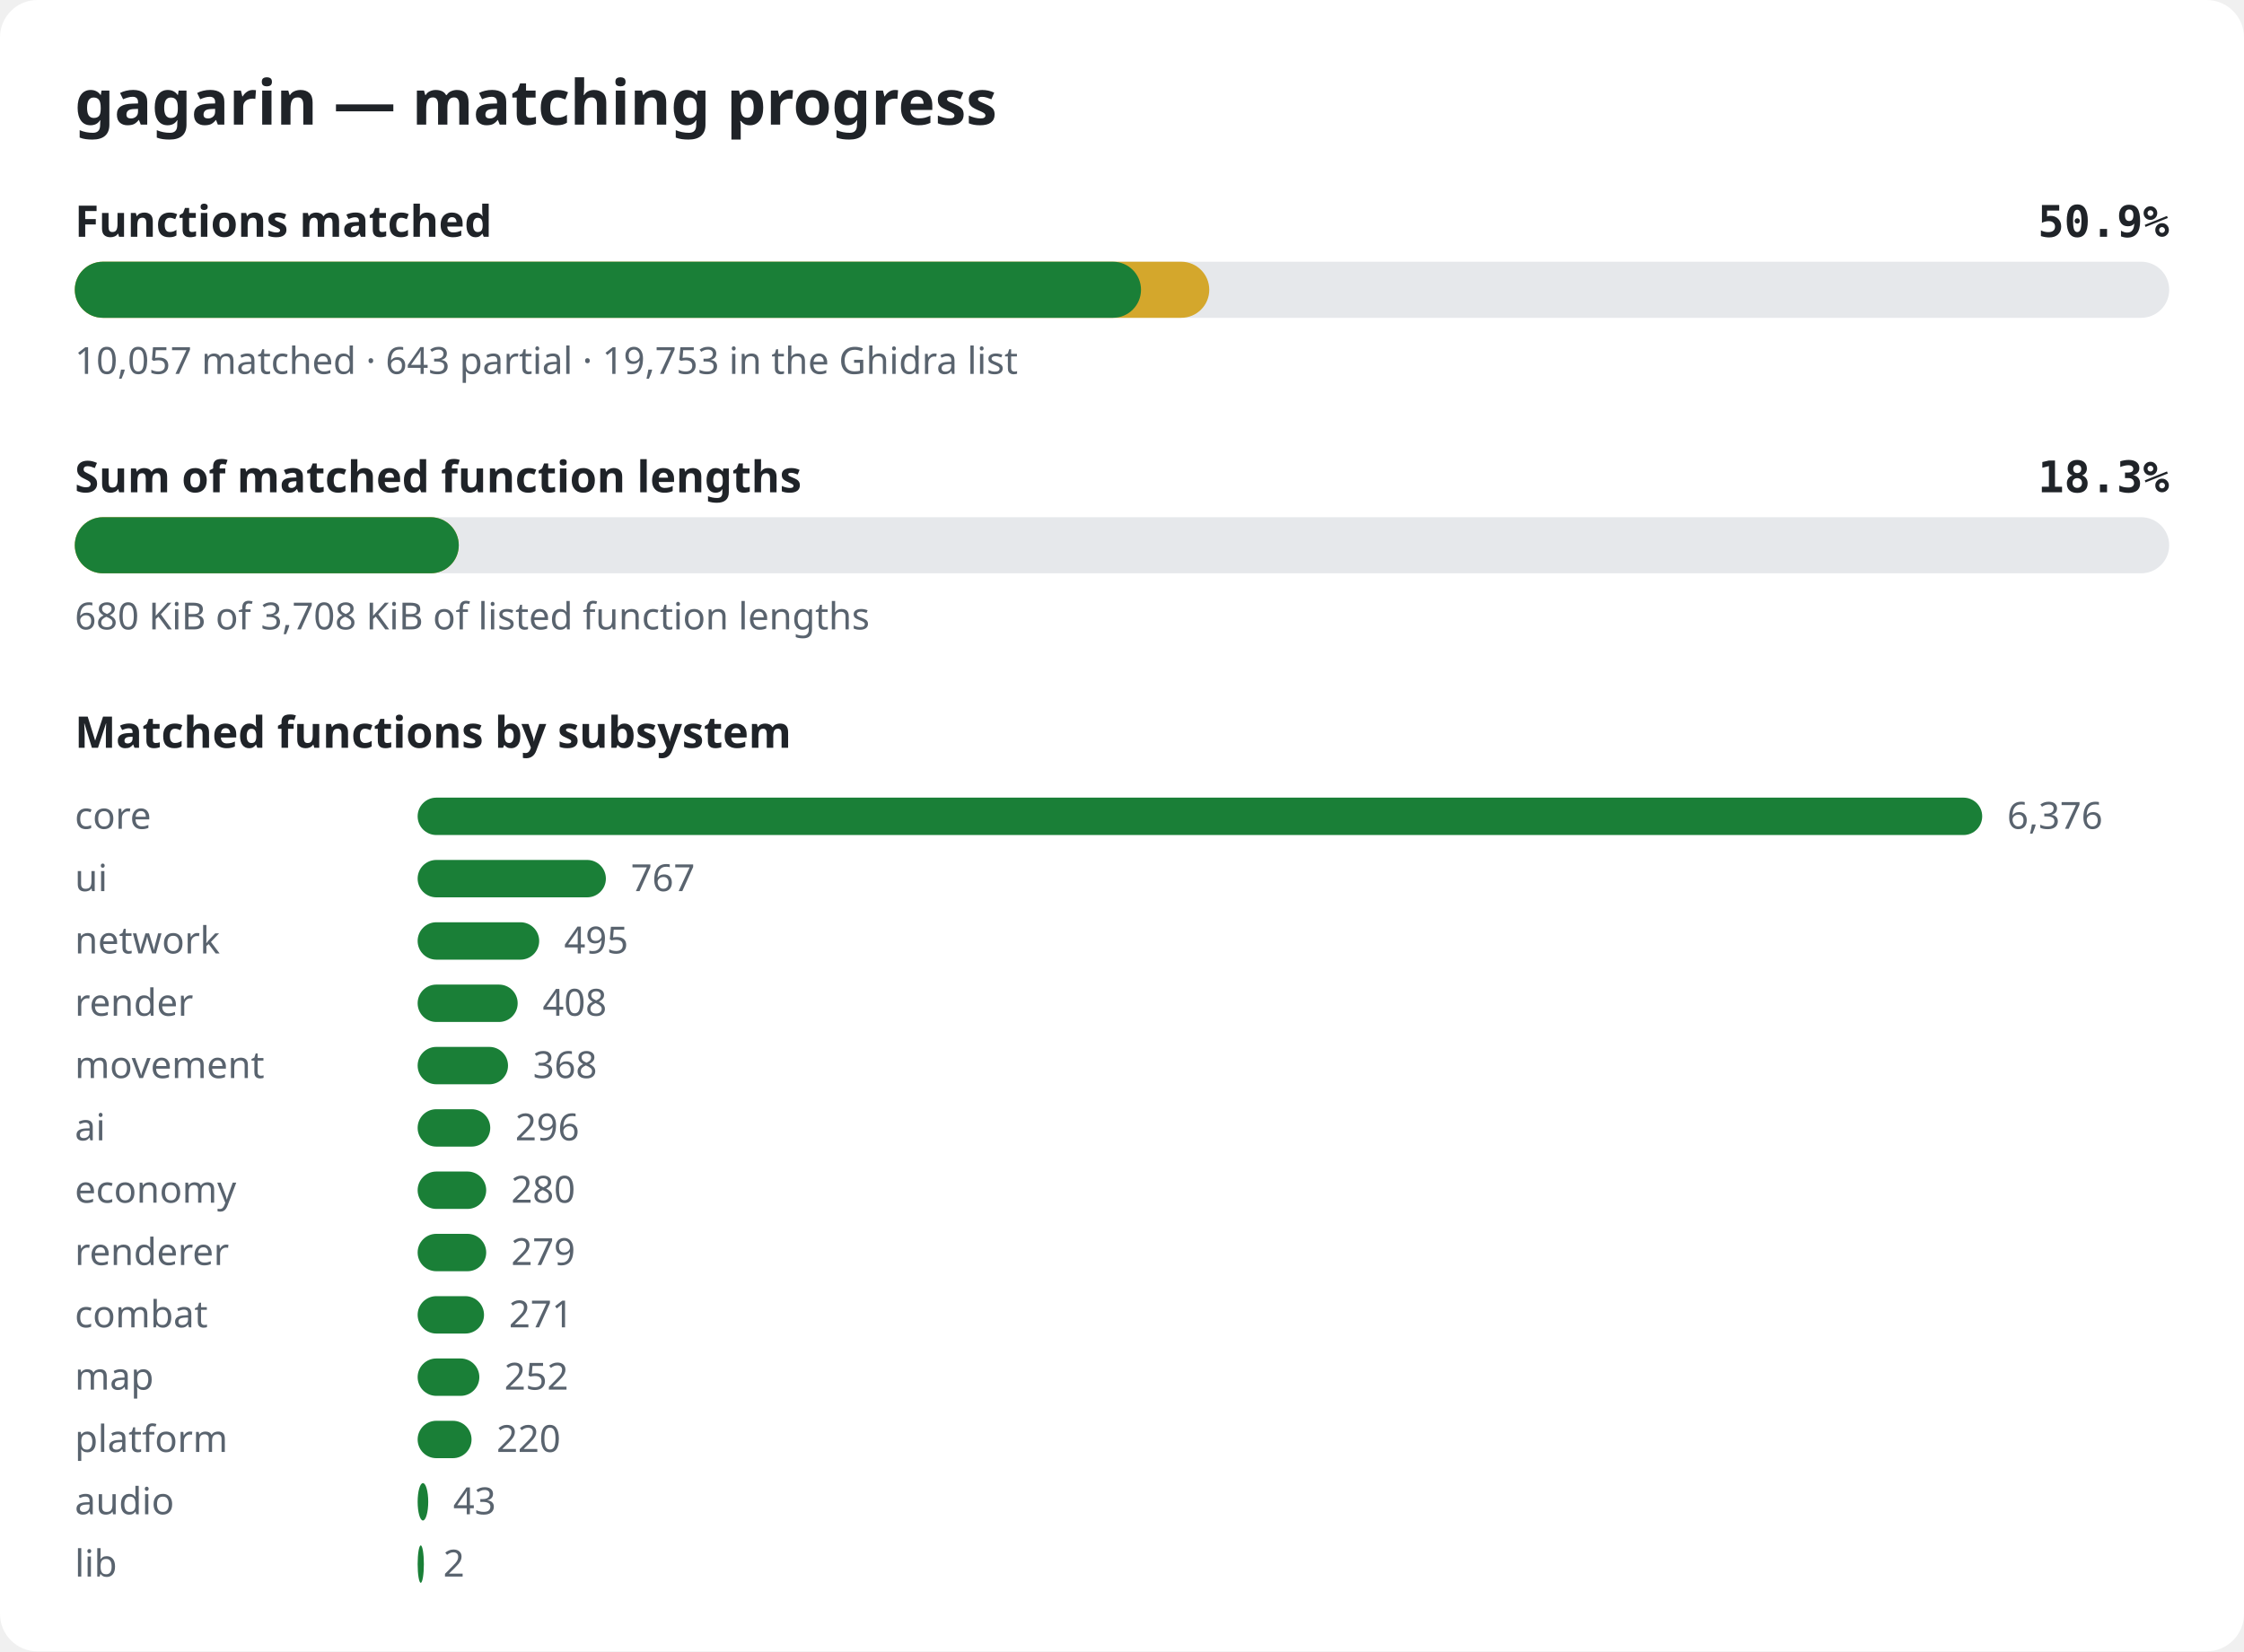
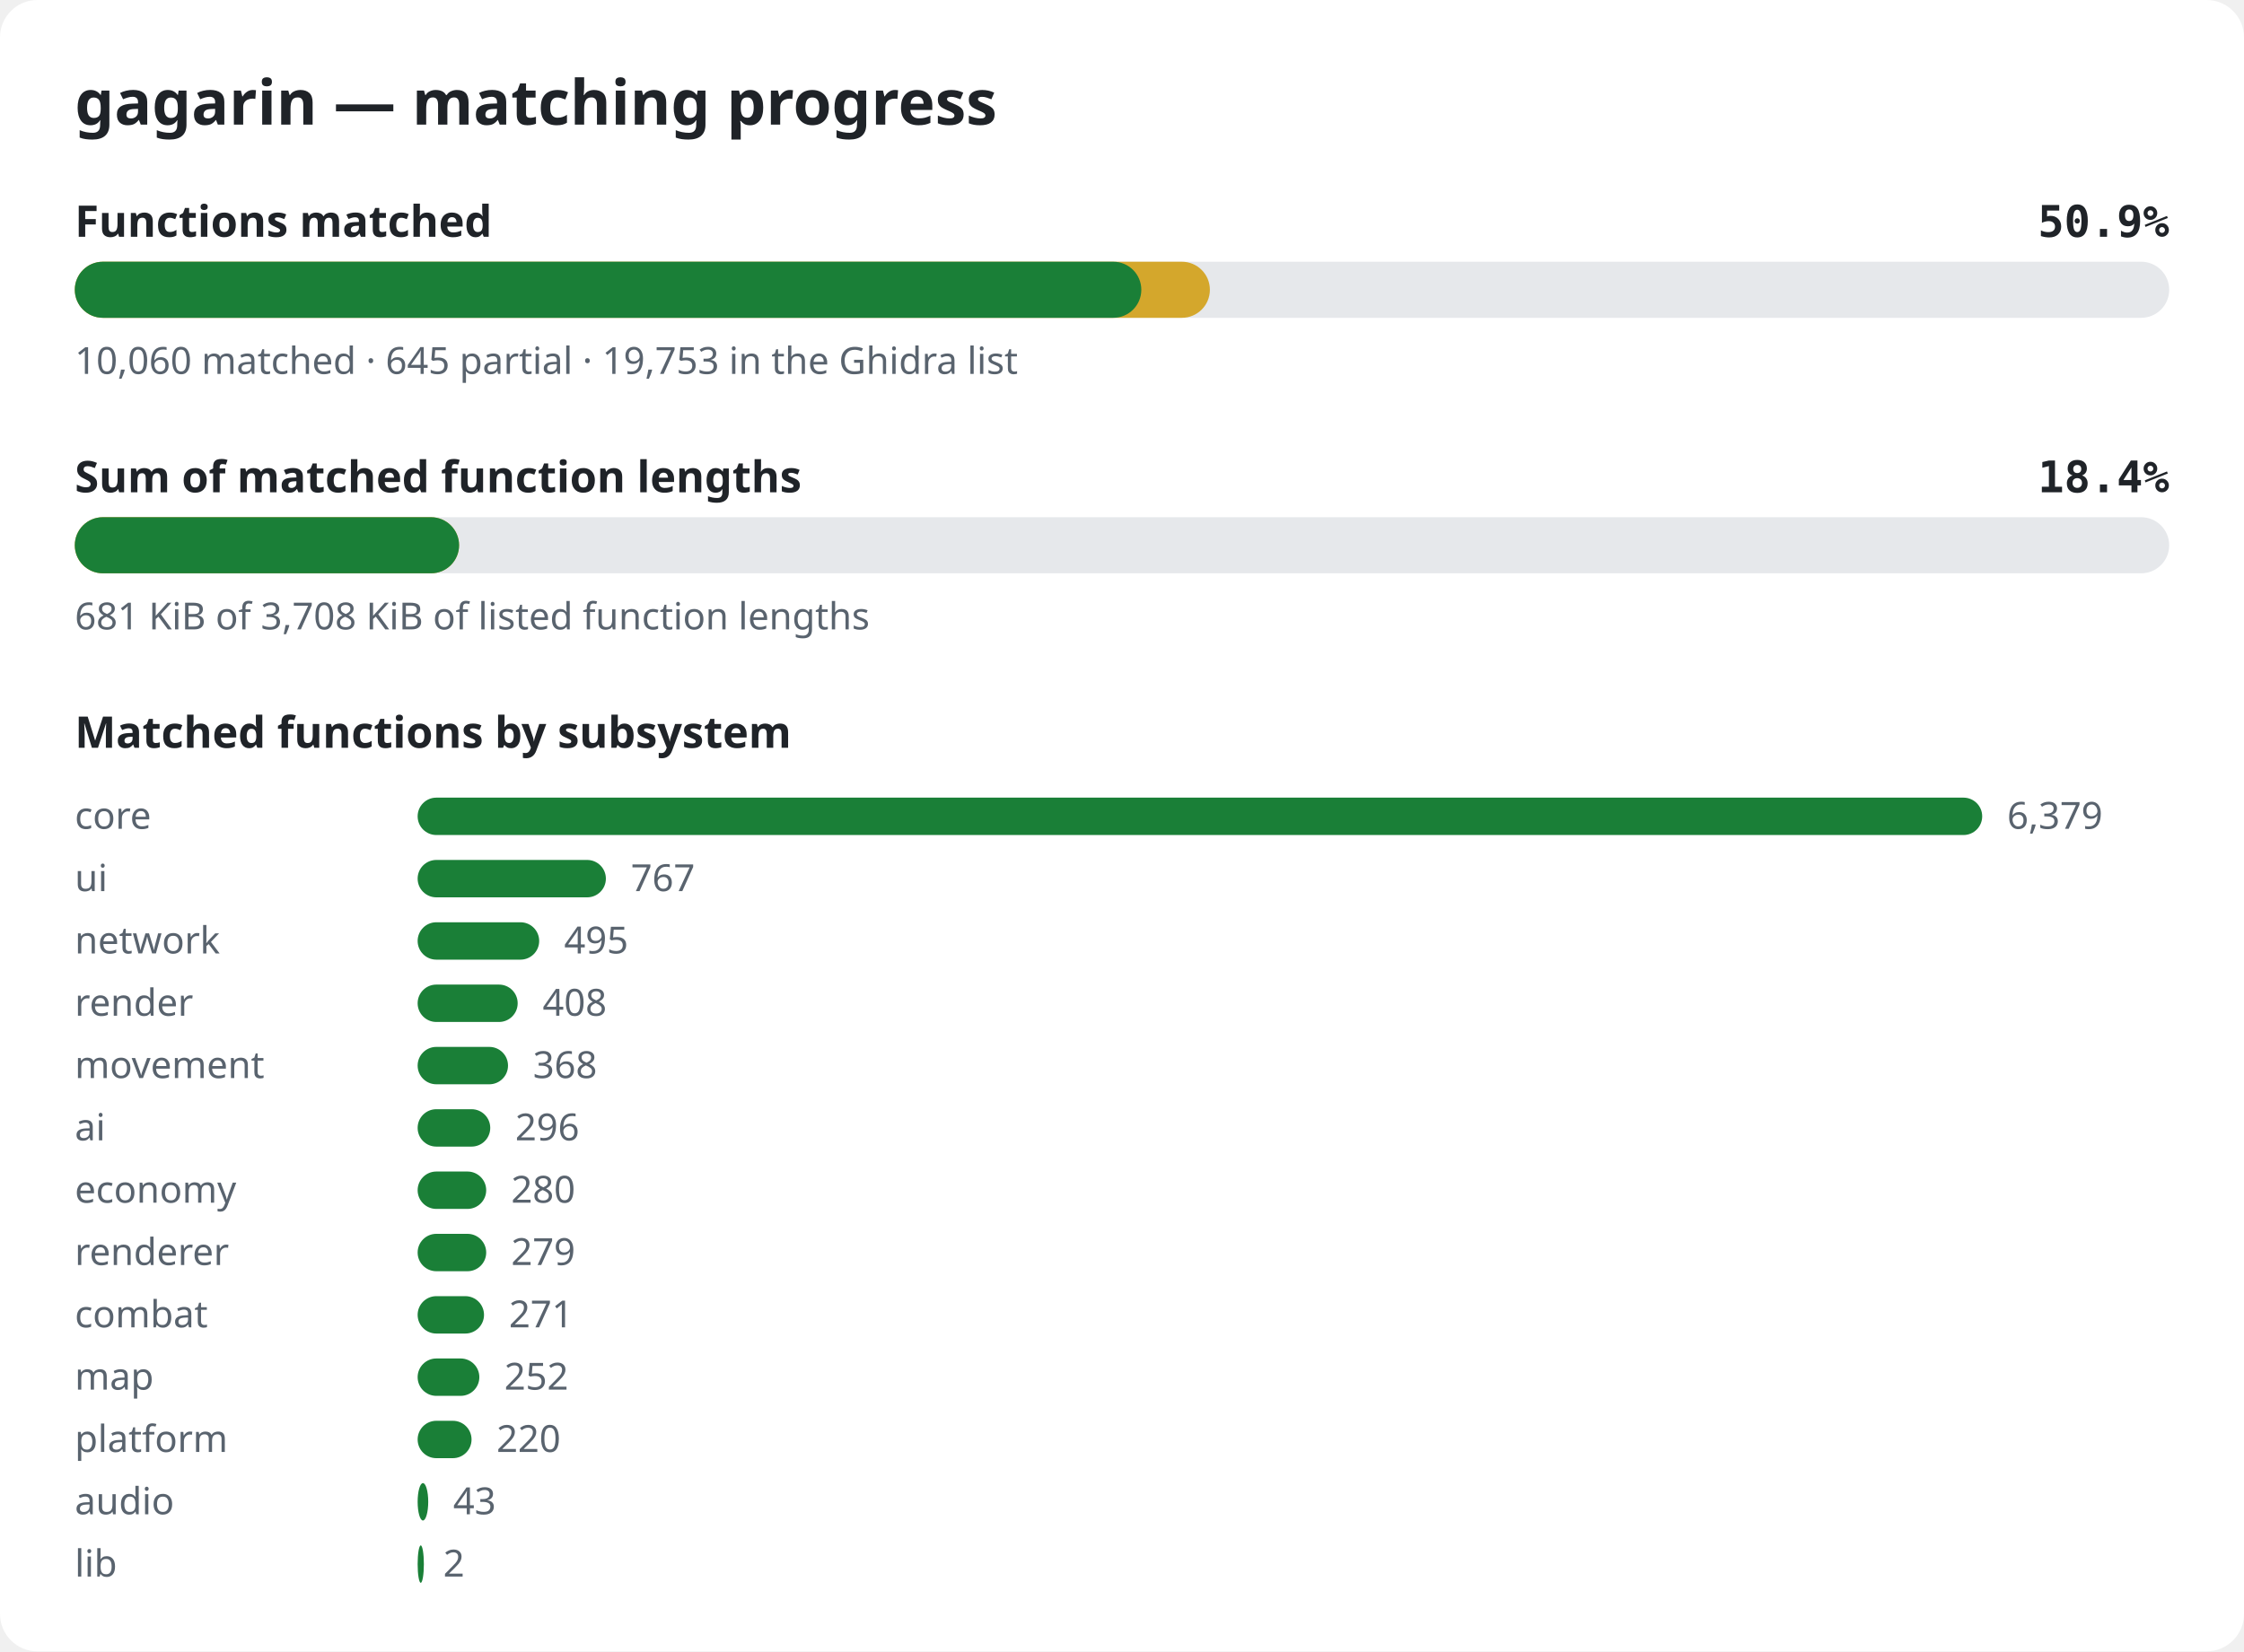
<svg xmlns="http://www.w3.org/2000/svg" width="720" height="530" viewBox="0 0 720 530" role="img" aria-label="gagarin matching progress">
  <style>.bg{fill:#ffffff}.title{font:600 20px sans-serif;fill:#1f2328}.label{font:600 14px sans-serif;fill:#1f2328}.pct{font:600 14px monospace;fill:#1f2328}.note{font:12px sans-serif;fill:#59636e}.track{fill:#e6e8eb}.done{fill:#1a7f37}.partial{fill:#d4a72c}@media (prefers-color-scheme: dark){.bg{fill:#0d1117}.title,.label,.pct{fill:#e6edf3}.note{fill:#9198a1}.track{fill:#262c36}.done{fill:#3fb950}.partial{fill:#d29922}}</style>
  <rect width="720" height="530" rx="12" class="bg" />
  <text x="24" y="40" class="title">gagarin — matching progress</text>
  <text x="24" y="76" class="label">Functions matched</text>
  <text x="696" y="76" class="pct" text-anchor="end">50.9%</text>
  <rect x="24" y="84" width="672" height="18" rx="9" class="track" />
-   <rect x="24" y="84" width="364.0" height="18" rx="9" class="partial" />
-   <rect x="24" y="84" width="342.1" height="18" rx="9" class="done" />
-   <text x="24" y="120" class="note">10,057 matched · 643 partial · 19,753 in the Ghidra list</text>
+   <rect x="24" y="84" width="364.2" height="18" rx="9" class="partial" />
+   <rect x="24" y="84" width="342.2" height="18" rx="9" class="done" />
+   <text x="24" y="120" class="note">10,060 matched · 645 partial · 19,753 in the Ghidra list</text>
  <text x="24" y="158" class="label">Sum of matched function lengths</text>
-   <text x="696" y="158" class="pct" text-anchor="end">18.3%</text>
+   <text x="696" y="158" class="pct" text-anchor="end">18.4%</text>
  <rect x="24" y="166" width="672" height="18" rx="9" class="track" />
-   <rect x="24" y="166" width="123.2" height="18" rx="9" class="partial" />
-   <rect x="24" y="166" width="123.2" height="18" rx="9" class="done" />
-   <text x="24" y="202" class="note">680 KiB of 3,708 KiB of listed function lengths</text>
+   <rect x="24" y="166" width="123.3" height="18" rx="9" class="partial" />
+   <rect x="24" y="166" width="123.3" height="18" rx="9" class="done" />
+   <text x="24" y="202" class="note">681 KiB of 3,708 KiB of listed function lengths</text>
  <text x="24" y="240" class="label">Matched functions by subsystem</text>
  <text x="24" y="266" class="note">core</text>
  <rect x="134" y="256" width="502.0" height="12" rx="6" class="done" />
-   <text x="644.0" y="266" class="note">6,376</text>
+   <text x="644.0" y="266" class="note">6,379</text>
  <text x="24" y="286" class="note">ui</text>
  <rect x="134" y="276" width="60.4" height="12" rx="6" class="done" />
  <text x="202.4" y="286" class="note">767</text>
  <text x="24" y="306" class="note">network</text>
  <rect x="134" y="296" width="39.0" height="12" rx="6" class="done" />
  <text x="181.0" y="306" class="note">495</text>
  <text x="24" y="326" class="note">render</text>
  <rect x="134" y="316" width="32.1" height="12" rx="6" class="done" />
  <text x="174.1" y="326" class="note">408</text>
  <text x="24" y="346" class="note">movement</text>
  <rect x="134" y="336" width="29.0" height="12" rx="6" class="done" />
  <text x="171.0" y="346" class="note">368</text>
  <text x="24" y="366" class="note">ai</text>
  <rect x="134" y="356" width="23.3" height="12" rx="6" class="done" />
  <text x="165.3" y="366" class="note">296</text>
  <text x="24" y="386" class="note">economy</text>
  <rect x="134" y="376" width="22.0" height="12" rx="6" class="done" />
  <text x="164.0" y="386" class="note">280</text>
  <text x="24" y="406" class="note">renderer</text>
  <rect x="134" y="396" width="22.0" height="12" rx="6" class="done" />
  <text x="164.0" y="406" class="note">279</text>
  <text x="24" y="426" class="note">combat</text>
  <rect x="134" y="416" width="21.3" height="12" rx="6" class="done" />
  <text x="163.3" y="426" class="note">271</text>
  <text x="24" y="446" class="note">map</text>
  <rect x="134" y="436" width="19.8" height="12" rx="6" class="done" />
  <text x="161.8" y="446" class="note">252</text>
  <text x="24" y="466" class="note">platform</text>
  <rect x="134" y="456" width="17.3" height="12" rx="6" class="done" />
  <text x="159.3" y="466" class="note">220</text>
  <text x="24" y="486" class="note">audio</text>
  <rect x="134" y="476" width="3.4" height="12" rx="6" class="done" />
  <text x="145.4" y="486" class="note">43</text>
  <text x="24" y="506" class="note">lib</text>
  <rect x="134" y="496" width="2.0" height="12" rx="6" class="done" />
  <text x="142.2" y="506" class="note">2</text>
</svg>
